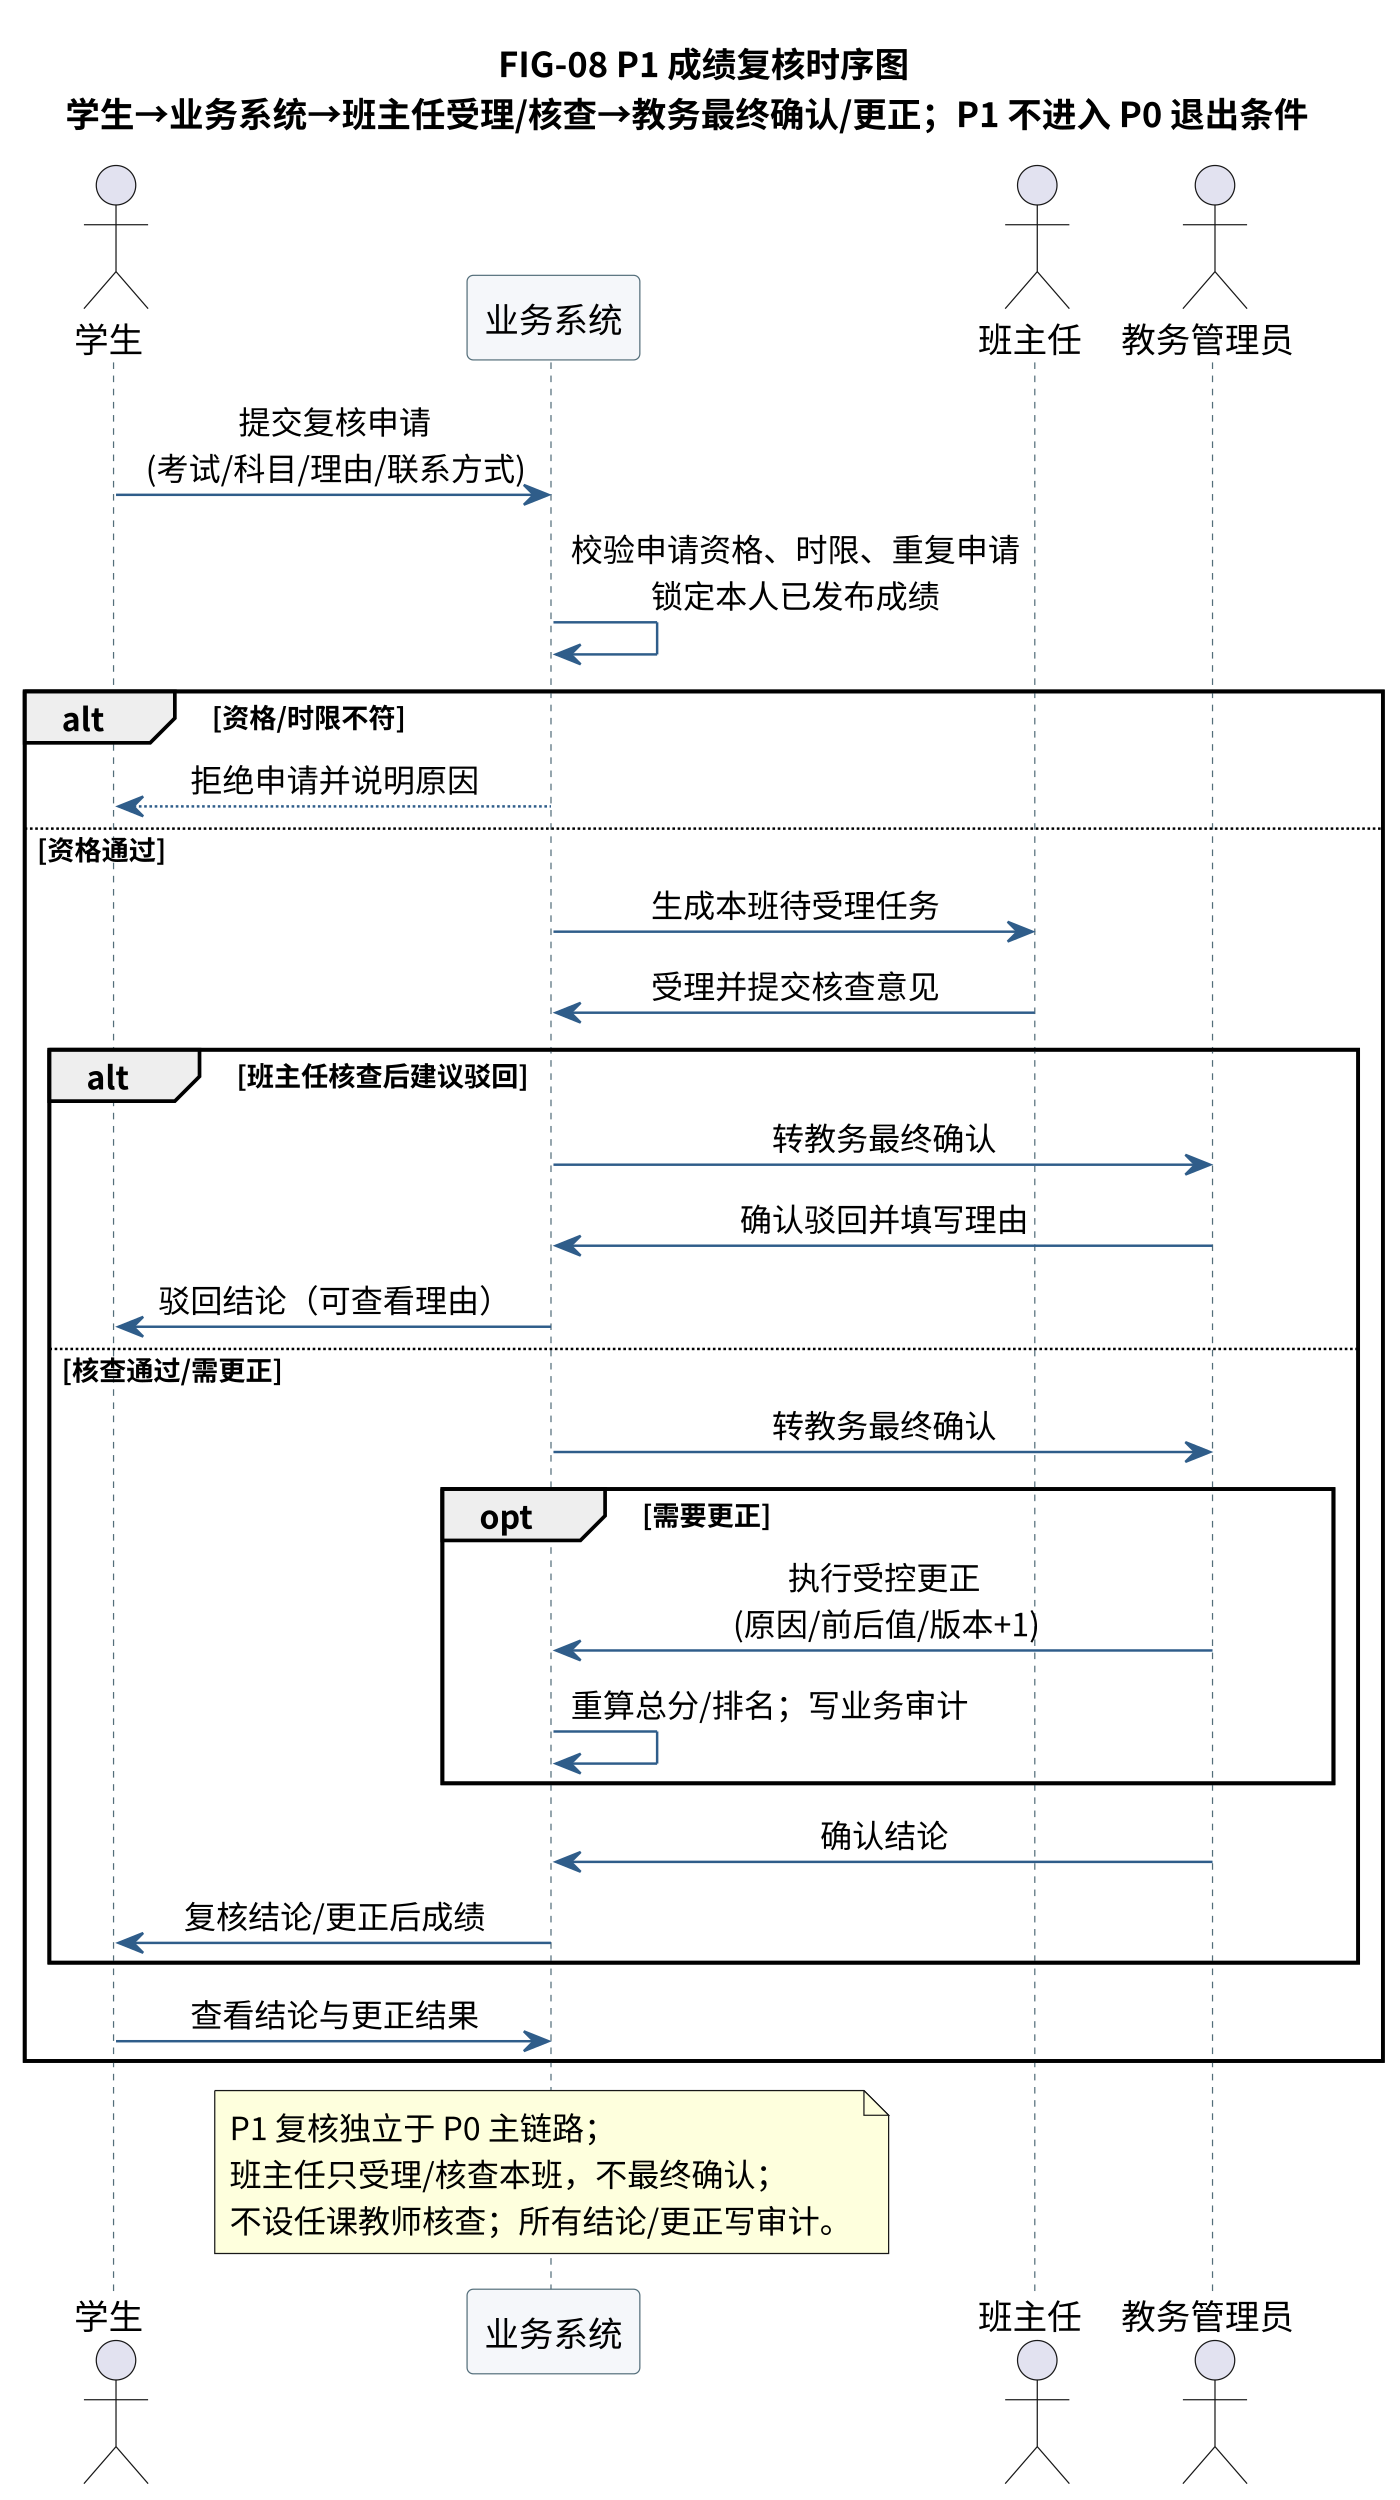
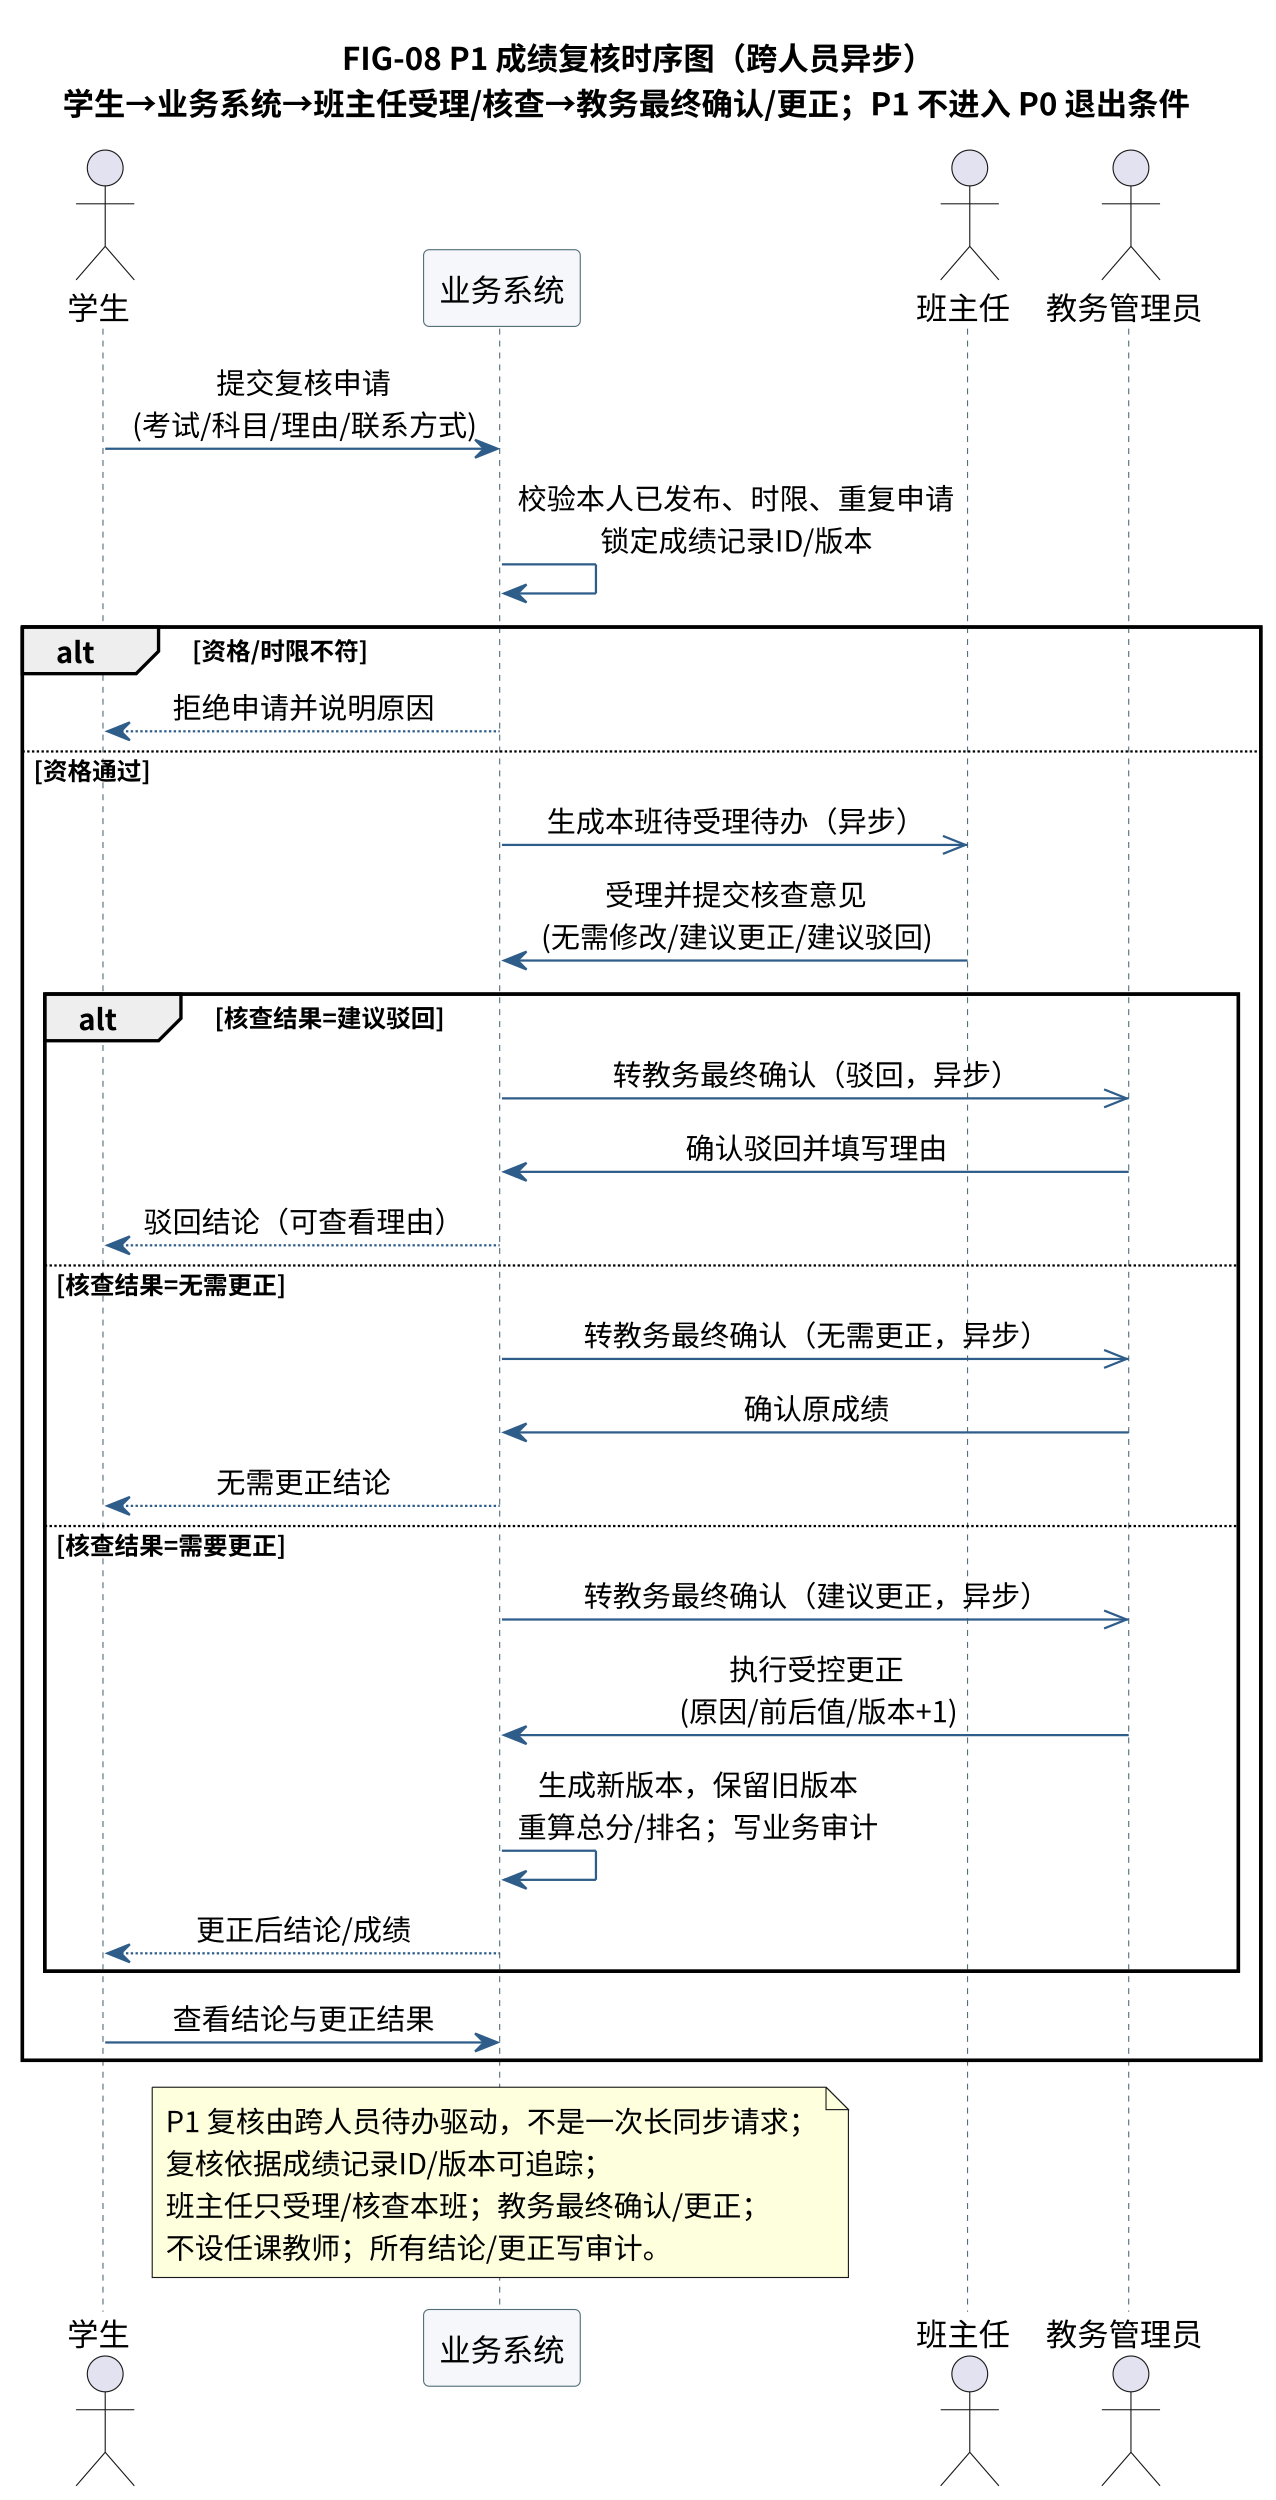
- <svg xmlns="http://www.w3.org/2000/svg" contentStyleType="text/css" height="1899.375px" preserveAspectRatio="none" style="width:1063px;height:1899px;background:#FFFFFF;" version="1.1" viewBox="0 0 1063 1899" width="1063.125px" zoomAndPan="magnify">
+ <svg xmlns="http://www.w3.org/2000/svg" contentStyleType="text/css" height="2094.375px" preserveAspectRatio="none" style="width:1068px;height:2094px;background:#FFFFFF;" version="1.1" viewBox="0 0 1068 2094" width="1068.75px" zoomAndPan="magnify">
  <defs />
  <g>
-     <text fill="#000000" font-family="Noto Sans CJK SC" font-size="26.25" font-weight="bold" lengthAdjust="spacing" textLength="310.53" x="378.377" y="58.575">FIG-08 P1 成绩复核时序图</text>
-     <text fill="#000000" font-family="Noto Sans CJK SC" font-size="26.25" font-weight="bold" lengthAdjust="spacing" textLength="968.03" x="49.627" y="96.585">学生→业务系统→班主任受理/核查→教务最终确认/更正；P1 不进入 P0 退出条件</text>
-     <rect fill="none" height="1040.294" style="stroke:#000000;stroke-width:2.812;" width="1031.659" x="18.75" y="525.21" />
-     <rect fill="none" height="693.465" style="stroke:#000000;stroke-width:2.812;" width="994.159" x="37.5" y="797.369" />
-     <rect fill="none" height="223.545" style="stroke:#000000;stroke-width:2.812;" width="676.874" x="336.034" y="1131.074" />
-     <line style="stroke:#546E7A;stroke-width:0.938;stroke-dasharray:5.0,5.0;" x1="86.25" x2="86.25" y1="275.279" y2="1740.764" />
-     <line style="stroke:#546E7A;stroke-width:0.938;stroke-dasharray:5.0,5.0;" x1="418.534" x2="418.534" y1="275.279" y2="1740.764" />
-     <line style="stroke:#546E7A;stroke-width:0.938;stroke-dasharray:5.0,5.0;" x1="786.035" x2="786.035" y1="275.279" y2="1740.764" />
-     <line style="stroke:#546E7A;stroke-width:0.938;stroke-dasharray:5.0,5.0;" x1="921.034" x2="921.034" y1="275.279" y2="1740.764" />
+     <text fill="#000000" font-family="Noto Sans CJK SC" font-size="26.25" font-weight="bold" lengthAdjust="spacing" textLength="500.021" x="286.444" y="58.575">FIG-08 P1 成绩复核时序图（跨人员异步）</text>
+     <text fill="#000000" font-family="Noto Sans CJK SC" font-size="26.25" font-weight="bold" lengthAdjust="spacing" textLength="968.03" x="52.439" y="96.585">学生→业务系统→班主任受理/核查→教务最终确认/更正；P1 不进入 P0 退出条件</text>
+     <rect fill="none" height="1200.554" style="stroke:#000000;stroke-width:2.812;" width="1037.284" x="18.75" y="525.21" />
+     <rect fill="none" height="818.43" style="stroke:#000000;stroke-width:2.812;" width="999.784" x="37.5" y="832.664" />
+     <line style="stroke:#546E7A;stroke-width:0.938;stroke-dasharray:5.0,5.0;" x1="86.25" x2="86.25" y1="275.279" y2="1936.319" />
+     <line style="stroke:#546E7A;stroke-width:0.938;stroke-dasharray:5.0,5.0;" x1="418.534" x2="418.534" y1="275.279" y2="1936.319" />
+     <line style="stroke:#546E7A;stroke-width:0.938;stroke-dasharray:5.0,5.0;" x1="810.41" x2="810.41" y1="275.279" y2="1936.319" />
+     <line style="stroke:#546E7A;stroke-width:0.938;stroke-dasharray:5.0,5.0;" x1="945.409" x2="945.409" y1="275.279" y2="1936.319" />
    <text fill="#000000" font-family="Noto Sans CJK SC" font-size="26.25" lengthAdjust="spacing" textLength="52.5" x="56.25" y="267.719">学生</text>
    <ellipse cx="88.125" cy="140.707" fill="#E2E2F0" rx="15" ry="15" style="stroke:#181818;stroke-width:0.938;" />
    <path d="M88.125,155.707 L88.125,206.332 M63.75,170.707 L112.5,170.707 M88.125,206.332 L63.75,234.457 M88.125,206.332 L112.5,234.457 " fill="none" style="stroke:#181818;stroke-width:0.938;" />
-     <text fill="#000000" font-family="Noto Sans CJK SC" font-size="26.25" lengthAdjust="spacing" textLength="52.5" x="56.25" y="1769.339">学生</text>
-     <ellipse cx="88.125" cy="1792.836" fill="#E2E2F0" rx="15" ry="15" style="stroke:#181818;stroke-width:0.938;" />
-     <path d="M88.125,1807.836 L88.125,1858.461 M63.75,1822.836 L112.5,1822.836 M88.125,1858.461 L63.75,1886.586 M88.125,1858.461 L112.5,1886.586 " fill="none" style="stroke:#181818;stroke-width:0.938;" />
+     <text fill="#000000" font-family="Noto Sans CJK SC" font-size="26.25" lengthAdjust="spacing" textLength="52.5" x="56.25" y="1964.894">学生</text>
+     <ellipse cx="88.125" cy="1988.392" fill="#E2E2F0" rx="15" ry="15" style="stroke:#181818;stroke-width:0.938;" />
+     <path d="M88.125,2003.392 L88.125,2054.017 M63.75,2018.392 L112.5,2018.392 M88.125,2054.017 L63.75,2082.142 M88.125,2054.017 L112.5,2082.142 " fill="none" style="stroke:#181818;stroke-width:0.938;" />
    <rect fill="#F5F7FA" height="64.26" rx="4.688" ry="4.688" style="stroke:#546E7A;stroke-width:0.938;" width="131.25" x="354.784" y="209.145" />
    <text fill="#000000" font-family="Noto Sans CJK SC" font-size="26.25" lengthAdjust="spacing" textLength="104.999" x="367.909" y="252.72">业务系统</text>
-     <rect fill="#F5F7FA" height="64.26" rx="4.688" ry="4.688" style="stroke:#546E7A;stroke-width:0.938;" width="131.25" x="354.784" y="1738.889" />
-     <text fill="#000000" font-family="Noto Sans CJK SC" font-size="26.25" lengthAdjust="spacing" textLength="104.999" x="367.909" y="1782.464">业务系统</text>
-     <text fill="#000000" font-family="Noto Sans CJK SC" font-size="26.25" lengthAdjust="spacing" textLength="78.75" x="742.91" y="267.719">班主任</text>
-     <ellipse cx="787.909" cy="140.707" fill="#E2E2F0" rx="15" ry="15" style="stroke:#181818;stroke-width:0.938;" />
-     <path d="M787.909,155.707 L787.909,206.332 M763.534,170.707 L812.284,170.707 M787.909,206.332 L763.534,234.457 M787.909,206.332 L812.284,234.457 " fill="none" style="stroke:#181818;stroke-width:0.938;" />
-     <text fill="#000000" font-family="Noto Sans CJK SC" font-size="26.25" lengthAdjust="spacing" textLength="78.75" x="742.91" y="1769.339">班主任</text>
-     <ellipse cx="787.909" cy="1792.836" fill="#E2E2F0" rx="15" ry="15" style="stroke:#181818;stroke-width:0.938;" />
-     <path d="M787.909,1807.836 L787.909,1858.461 M763.534,1822.836 L812.284,1822.836 M787.909,1858.461 L763.534,1886.586 M787.909,1858.461 L812.284,1886.586 " fill="none" style="stroke:#181818;stroke-width:0.938;" />
-     <text fill="#000000" font-family="Noto Sans CJK SC" font-size="26.25" lengthAdjust="spacing" textLength="131.249" x="851.659" y="267.719">教务管理员</text>
-     <ellipse cx="922.909" cy="140.707" fill="#E2E2F0" rx="15" ry="15" style="stroke:#181818;stroke-width:0.938;" />
-     <path d="M922.909,155.707 L922.909,206.332 M898.534,170.707 L947.284,170.707 M922.909,206.332 L898.534,234.457 M922.909,206.332 L947.284,234.457 " fill="none" style="stroke:#181818;stroke-width:0.938;" />
-     <text fill="#000000" font-family="Noto Sans CJK SC" font-size="26.25" lengthAdjust="spacing" textLength="131.249" x="851.659" y="1769.339">教务管理员</text>
-     <ellipse cx="922.909" cy="1792.836" fill="#E2E2F0" rx="15" ry="15" style="stroke:#181818;stroke-width:0.938;" />
-     <path d="M922.909,1807.836 L922.909,1858.461 M898.534,1822.836 L947.284,1822.836 M922.909,1858.461 L898.534,1886.586 M922.909,1858.461 L947.284,1886.586 " fill="none" style="stroke:#181818;stroke-width:0.938;" />
+     <rect fill="#F5F7FA" height="64.26" rx="4.688" ry="4.688" style="stroke:#546E7A;stroke-width:0.938;" width="131.25" x="354.784" y="1934.444" />
+     <text fill="#000000" font-family="Noto Sans CJK SC" font-size="26.25" lengthAdjust="spacing" textLength="104.999" x="367.909" y="1978.019">业务系统</text>
+     <text fill="#000000" font-family="Noto Sans CJK SC" font-size="26.25" lengthAdjust="spacing" textLength="78.75" x="767.285" y="267.719">班主任</text>
+     <ellipse cx="812.284" cy="140.707" fill="#E2E2F0" rx="15" ry="15" style="stroke:#181818;stroke-width:0.938;" />
+     <path d="M812.284,155.707 L812.284,206.332 M787.909,170.707 L836.659,170.707 M812.284,206.332 L787.909,234.457 M812.284,206.332 L836.659,234.457 " fill="none" style="stroke:#181818;stroke-width:0.938;" />
+     <text fill="#000000" font-family="Noto Sans CJK SC" font-size="26.25" lengthAdjust="spacing" textLength="78.75" x="767.285" y="1964.894">班主任</text>
+     <ellipse cx="812.284" cy="1988.392" fill="#E2E2F0" rx="15" ry="15" style="stroke:#181818;stroke-width:0.938;" />
+     <path d="M812.284,2003.392 L812.284,2054.017 M787.909,2018.392 L836.659,2018.392 M812.284,2054.017 L787.909,2082.142 M812.284,2054.017 L836.659,2082.142 " fill="none" style="stroke:#181818;stroke-width:0.938;" />
+     <text fill="#000000" font-family="Noto Sans CJK SC" font-size="26.25" lengthAdjust="spacing" textLength="131.249" x="876.034" y="267.719">教务管理员</text>
+     <ellipse cx="947.284" cy="140.707" fill="#E2E2F0" rx="15" ry="15" style="stroke:#181818;stroke-width:0.938;" />
+     <path d="M947.284,155.707 L947.284,206.332 M922.909,170.707 L971.659,170.707 M947.284,206.332 L922.909,234.457 M947.284,206.332 L971.659,234.457 " fill="none" style="stroke:#181818;stroke-width:0.938;" />
+     <text fill="#000000" font-family="Noto Sans CJK SC" font-size="26.25" lengthAdjust="spacing" textLength="131.249" x="876.034" y="1964.894">教务管理员</text>
+     <ellipse cx="947.284" cy="1988.392" fill="#E2E2F0" rx="15" ry="15" style="stroke:#181818;stroke-width:0.938;" />
+     <path d="M947.284,2003.392 L947.284,2054.017 M922.909,2018.392 L971.659,2018.392 M947.284,2054.017 L922.909,2082.142 M947.284,2054.017 L971.659,2082.142 " fill="none" style="stroke:#181818;stroke-width:0.938;" />
    <polygon fill="#2F5D8A" points="397.909,368.37,416.659,375.87,397.909,383.37,405.409,375.87" style="stroke:#2F5D8A;stroke-width:1.875;" />
    <line style="stroke:#2F5D8A;stroke-width:1.875;" x1="88.125" x2="409.159" y1="375.87" y2="375.87" />
    <text fill="#000000" font-family="Noto Sans CJK SC" font-size="24.375" lengthAdjust="spacing" textLength="146.25" x="181.142" y="329.805">提交复核申请</text>
    <text fill="#000000" font-family="Noto Sans CJK SC" font-size="24.375" lengthAdjust="spacing" textLength="287.284" x="110.625" y="365.1">(考试/科目/理由/联系方式)</text>
    <line style="stroke:#2F5D8A;stroke-width:1.875;" x1="420.409" x2="499.159" y1="472.71" y2="472.71" />
    <line style="stroke:#2F5D8A;stroke-width:1.875;" x1="499.159" x2="499.159" y1="472.71" y2="497.085" />
    <line style="stroke:#2F5D8A;stroke-width:1.875;" x1="422.284" x2="499.159" y1="497.085" y2="497.085" />
    <polygon fill="#2F5D8A" points="441.034,489.585,422.284,497.085,441.034,504.585,433.534,497.085" style="stroke:#2F5D8A;stroke-width:1.875;" />
-     <text fill="#000000" font-family="Noto Sans CJK SC" font-size="24.375" lengthAdjust="spacing" textLength="341.25" x="433.534" y="426.645">校验申请资格、时限、重复申请</text>
-     <text fill="#000000" font-family="Noto Sans CJK SC" font-size="24.375" lengthAdjust="spacing" textLength="219.375" x="494.472" y="461.94">锁定本人已发布成绩</text>
+     <text fill="#000000" font-family="Noto Sans CJK SC" font-size="24.375" lengthAdjust="spacing" textLength="365.625" x="433.534" y="426.645">校验本人已发布、时限、重复申请</text>
+     <text fill="#000000" font-family="Noto Sans CJK SC" font-size="24.375" lengthAdjust="spacing" textLength="227.029" x="502.832" y="461.94">锁定成绩记录ID/版本</text>
    <path d="M18.75,525.21 L132.808,525.21 L132.808,545.505 L114.058,564.255 L18.75,564.255 L18.75,525.21 " fill="#EEEEEE" style="stroke:#000000;stroke-width:2.812;" />
-     <rect fill="none" height="1040.294" style="stroke:#000000;stroke-width:2.812;" width="1031.659" x="18.75" y="525.21" />
+     <rect fill="none" height="1200.554" style="stroke:#000000;stroke-width:2.812;" width="1037.284" x="18.75" y="525.21" />
    <text fill="#000000" font-family="Noto Sans CJK SC" font-size="24.375" font-weight="bold" lengthAdjust="spacing" textLength="29.683" x="46.875" y="555.36">alt</text>
    <text fill="#000000" font-family="Noto Sans CJK SC" font-size="20.625" font-weight="bold" lengthAdjust="spacing" textLength="150.051" x="160.933" y="552.884">[资格/时限不符]</text>
    <polygon fill="#2F5D8A" points="108.75,605.039,90,612.539,108.75,620.039,101.25,612.539" style="stroke:#2F5D8A;stroke-width:1.875;" />
    <line style="stroke:#2F5D8A;stroke-width:1.875;stroke-dasharray:2.0,2.0;" x1="97.5" x2="418.534" y1="612.539" y2="612.539" />
    <text fill="#000000" font-family="Noto Sans CJK SC" font-size="24.375" lengthAdjust="spacing" textLength="219.375" x="144.579" y="601.769">拒绝申请并说明原因</text>
-     <line style="stroke:#000000;stroke-width:1.875;stroke-dasharray:2.0,2.0;" x1="18.75" x2="1050.409" y1="629.414" y2="629.414" />
+     <line style="stroke:#000000;stroke-width:1.875;stroke-dasharray:2.0,2.0;" x1="18.75" x2="1056.034" y1="629.414" y2="629.414" />
    <text fill="#000000" font-family="Noto Sans CJK SC" font-size="20.625" font-weight="bold" lengthAdjust="spacing" textLength="98.7" x="28.125" y="653.339">[资格通过]</text>
-     <polygon fill="#2F5D8A" points="765.409,700.199,784.159,707.699,765.409,715.199,772.909,707.699" style="stroke:#2F5D8A;stroke-width:1.875;" />
-     <line style="stroke:#2F5D8A;stroke-width:1.875;" x1="420.409" x2="776.659" y1="707.699" y2="707.699" />
-     <text fill="#000000" font-family="Noto Sans CJK SC" font-size="24.375" lengthAdjust="spacing" textLength="219.375" x="494.472" y="696.929">生成本班待受理任务</text>
-     <polygon fill="#2F5D8A" points="441.034,761.744,422.284,769.244,441.034,776.744,433.534,769.244" style="stroke:#2F5D8A;stroke-width:1.875;" />
-     <line style="stroke:#2F5D8A;stroke-width:1.875;" x1="429.784" x2="786.034" y1="769.244" y2="769.244" />
-     <text fill="#000000" font-family="Noto Sans CJK SC" font-size="24.375" lengthAdjust="spacing" textLength="219.375" x="494.472" y="758.474">受理并提交核查意见</text>
-     <path d="M37.5,797.369 L151.558,797.369 L151.558,817.664 L132.808,836.414 L37.5,836.414 L37.5,797.369 " fill="#EEEEEE" style="stroke:#000000;stroke-width:2.812;" />
-     <rect fill="none" height="693.465" style="stroke:#000000;stroke-width:2.812;" width="994.159" x="37.5" y="797.369" />
-     <text fill="#000000" font-family="Noto Sans CJK SC" font-size="24.375" font-weight="bold" lengthAdjust="spacing" textLength="29.683" x="65.625" y="827.519">alt</text>
-     <text fill="#000000" font-family="Noto Sans CJK SC" font-size="20.625" font-weight="bold" lengthAdjust="spacing" textLength="226.317" x="179.683" y="825.044">[班主任核查后建议驳回]</text>
-     <polygon fill="#2F5D8A" points="900.409,877.199,919.159,884.699,900.409,892.199,907.909,884.699" style="stroke:#2F5D8A;stroke-width:1.875;" />
-     <line style="stroke:#2F5D8A;stroke-width:1.875;" x1="420.409" x2="911.659" y1="884.699" y2="884.699" />
-     <text fill="#000000" font-family="Noto Sans CJK SC" font-size="24.375" lengthAdjust="spacing" textLength="170.625" x="586.346" y="873.929">转教务最终确认</text>
-     <polygon fill="#2F5D8A" points="441.034,938.744,422.284,946.244,441.034,953.744,433.534,946.244" style="stroke:#2F5D8A;stroke-width:1.875;" />
-     <line style="stroke:#2F5D8A;stroke-width:1.875;" x1="429.784" x2="921.034" y1="946.244" y2="946.244" />
-     <text fill="#000000" font-family="Noto Sans CJK SC" font-size="24.375" lengthAdjust="spacing" textLength="219.375" x="561.971" y="935.474">确认驳回并填写理由</text>
-     <polygon fill="#2F5D8A" points="108.75,1000.289,90,1007.789,108.75,1015.289,101.25,1007.789" style="stroke:#2F5D8A;stroke-width:1.875;" />
-     <line style="stroke:#2F5D8A;stroke-width:1.875;" x1="97.5" x2="418.534" y1="1007.789" y2="1007.789" />
-     <text fill="#000000" font-family="Noto Sans CJK SC" font-size="24.375" lengthAdjust="spacing" textLength="268.125" x="120.204" y="997.019">驳回结论（可查看理由）</text>
-     <line style="stroke:#000000;stroke-width:1.875;stroke-dasharray:2.0,2.0;" x1="37.5" x2="1031.659" y1="1024.664" y2="1024.664" />
-     <text fill="#000000" font-family="Noto Sans CJK SC" font-size="20.625" font-weight="bold" lengthAdjust="spacing" textLength="171.32" x="46.875" y="1048.589">[核查通过/需更正]</text>
-     <polygon fill="#2F5D8A" points="900.409,1095.449,919.159,1102.949,900.409,1110.449,907.909,1102.949" style="stroke:#2F5D8A;stroke-width:1.875;" />
-     <line style="stroke:#2F5D8A;stroke-width:1.875;" x1="420.409" x2="911.659" y1="1102.949" y2="1102.949" />
-     <text fill="#000000" font-family="Noto Sans CJK SC" font-size="24.375" lengthAdjust="spacing" textLength="170.625" x="586.346" y="1092.179">转教务最终确认</text>
-     <path d="M336.034,1131.074 L459.623,1131.074 L459.623,1151.369 L440.873,1170.119 L336.034,1170.119 L336.034,1131.074 " fill="#EEEEEE" style="stroke:#000000;stroke-width:2.812;" />
-     <rect fill="none" height="223.545" style="stroke:#000000;stroke-width:2.812;" width="676.874" x="336.034" y="1131.074" />
-     <text fill="#000000" font-family="Noto Sans CJK SC" font-size="24.375" font-weight="bold" lengthAdjust="spacing" textLength="39.213" x="364.159" y="1161.224">opt</text>
-     <text fill="#000000" font-family="Noto Sans CJK SC" font-size="20.625" font-weight="bold" lengthAdjust="spacing" textLength="98.7" x="487.748" y="1158.749">[需要更正]</text>
-     <polygon fill="#2F5D8A" points="441.034,1246.199,422.284,1253.699,441.034,1261.199,433.534,1253.699" style="stroke:#2F5D8A;stroke-width:1.875;" />
-     <line style="stroke:#2F5D8A;stroke-width:1.875;" x1="429.784" x2="921.034" y1="1253.699" y2="1253.699" />
-     <text fill="#000000" font-family="Noto Sans CJK SC" font-size="24.375" lengthAdjust="spacing" textLength="146.25" x="598.534" y="1207.634">执行受控更正</text>
-     <text fill="#000000" font-family="Noto Sans CJK SC" font-size="24.375" lengthAdjust="spacing" textLength="229.905" x="556.706" y="1242.929">(原因/前后值/版本+1)</text>
-     <line style="stroke:#2F5D8A;stroke-width:1.875;" x1="420.409" x2="499.159" y1="1315.244" y2="1315.244" />
-     <line style="stroke:#2F5D8A;stroke-width:1.875;" x1="499.159" x2="499.159" y1="1315.244" y2="1339.619" />
-     <line style="stroke:#2F5D8A;stroke-width:1.875;" x1="422.284" x2="499.159" y1="1339.619" y2="1339.619" />
-     <polygon fill="#2F5D8A" points="441.034,1332.119,422.284,1339.619,441.034,1347.119,433.534,1339.619" style="stroke:#2F5D8A;stroke-width:1.875;" />
-     <text fill="#000000" font-family="Noto Sans CJK SC" font-size="24.375" lengthAdjust="spacing" textLength="302.153" x="433.534" y="1304.474">重算总分/排名；写业务审计</text>
-     <polygon fill="#2F5D8A" points="441.034,1406.789,422.284,1414.289,441.034,1421.789,433.534,1414.289" style="stroke:#2F5D8A;stroke-width:1.875;" />
-     <line style="stroke:#2F5D8A;stroke-width:1.875;" x1="429.784" x2="921.034" y1="1414.289" y2="1414.289" />
-     <text fill="#000000" font-family="Noto Sans CJK SC" font-size="24.375" lengthAdjust="spacing" textLength="97.5" x="622.909" y="1403.519">确认结论</text>
-     <polygon fill="#2F5D8A" points="108.75,1468.334,90,1475.834,108.75,1483.334,101.25,1475.834" style="stroke:#2F5D8A;stroke-width:1.875;" />
-     <line style="stroke:#2F5D8A;stroke-width:1.875;" x1="97.5" x2="418.534" y1="1475.834" y2="1475.834" />
-     <text fill="#000000" font-family="Noto Sans CJK SC" font-size="24.375" lengthAdjust="spacing" textLength="229.028" x="139.753" y="1465.064">复核结论/更正后成绩</text>
-     <polygon fill="#2F5D8A" points="397.909,1543.004,416.659,1550.504,397.909,1558.004,405.409,1550.504" style="stroke:#2F5D8A;stroke-width:1.875;" />
-     <line style="stroke:#2F5D8A;stroke-width:1.875;" x1="88.125" x2="409.159" y1="1550.504" y2="1550.504" />
-     <text fill="#000000" font-family="Noto Sans CJK SC" font-size="24.375" lengthAdjust="spacing" textLength="219.375" x="144.579" y="1539.734">查看结论与更正结果</text>
-     <path d="M163.125,1588.004 L163.125,1711.754 L675,1711.754 L675,1606.754 L656.25,1588.004 L163.125,1588.004 " fill="#FEFFDD" style="stroke:#181818;stroke-width:0.938;" />
-     <path d="M656.25,1588.004 L656.25,1606.754 L675,1606.754 L656.25,1588.004 " fill="#FEFFDD" style="stroke:#181818;stroke-width:0.938;" />
-     <text fill="#000000" font-family="Noto Sans CJK SC" font-size="24.375" lengthAdjust="spacing" textLength="290.014" x="174.375" y="1625.654">P1 复核独立于 P0 主链路；</text>
-     <text fill="#000000" font-family="Noto Sans CJK SC" font-size="24.375" lengthAdjust="spacing" textLength="424.028" x="174.375" y="1660.949">班主任只受理/核查本班，不最终确认；</text>
-     <text fill="#000000" font-family="Noto Sans CJK SC" font-size="24.375" lengthAdjust="spacing" textLength="472.778" x="174.375" y="1696.244">不设任课教师核查；所有结论/更正写审计。</text>
+     <line style="stroke:#2F5D8A;stroke-width:1.875;" x1="808.534" x2="789.784" y1="707.699" y2="700.199" />
+     <line style="stroke:#2F5D8A;stroke-width:1.875;" x1="808.534" x2="789.784" y1="707.699" y2="715.199" />
+     <line style="stroke:#2F5D8A;stroke-width:1.875;" x1="420.409" x2="810.409" y1="707.699" y2="707.699" />
+     <text fill="#000000" font-family="Noto Sans CJK SC" font-size="24.375" lengthAdjust="spacing" textLength="316.875" x="457.909" y="696.929">生成本班待受理待办（异步）</text>
+     <polygon fill="#2F5D8A" points="441.034,797.039,422.284,804.539,441.034,812.039,433.534,804.539" style="stroke:#2F5D8A;stroke-width:1.875;" />
+     <line style="stroke:#2F5D8A;stroke-width:1.875;" x1="429.784" x2="810.409" y1="804.539" y2="804.539" />
+     <text fill="#000000" font-family="Noto Sans CJK SC" font-size="24.375" lengthAdjust="spacing" textLength="219.375" x="506.659" y="758.474">受理并提交核查意见</text>
+     <text fill="#000000" font-family="Noto Sans CJK SC" font-size="24.375" lengthAdjust="spacing" textLength="326.382" x="453.156" y="793.769">(无需修改/建议更正/建议驳回)</text>
+     <path d="M37.5,832.664 L151.558,832.664 L151.558,852.959 L132.808,871.709 L37.5,871.709 L37.5,832.664 " fill="#EEEEEE" style="stroke:#000000;stroke-width:2.812;" />
+     <rect fill="none" height="818.43" style="stroke:#000000;stroke-width:2.812;" width="999.784" x="37.5" y="832.664" />
+     <text fill="#000000" font-family="Noto Sans CJK SC" font-size="24.375" font-weight="bold" lengthAdjust="spacing" textLength="29.683" x="65.625" y="862.814">alt</text>
+     <text fill="#000000" font-family="Noto Sans CJK SC" font-size="20.625" font-weight="bold" lengthAdjust="spacing" textLength="195.168" x="179.683" y="860.339">[核查结果=建议驳回]</text>
+     <line style="stroke:#2F5D8A;stroke-width:1.875;" x1="943.534" x2="924.784" y1="919.994" y2="912.494" />
+     <line style="stroke:#2F5D8A;stroke-width:1.875;" x1="943.534" x2="924.784" y1="919.994" y2="927.494" />
+     <line style="stroke:#2F5D8A;stroke-width:1.875;" x1="420.409" x2="945.409" y1="919.994" y2="919.994" />
+     <text fill="#000000" font-family="Noto Sans CJK SC" font-size="24.375" lengthAdjust="spacing" textLength="341.25" x="513.221" y="909.224">转教务最终确认（驳回，异步）</text>
+     <polygon fill="#2F5D8A" points="441.034,974.039,422.284,981.539,441.034,989.039,433.534,981.539" style="stroke:#2F5D8A;stroke-width:1.875;" />
+     <line style="stroke:#2F5D8A;stroke-width:1.875;" x1="429.784" x2="945.409" y1="981.539" y2="981.539" />
+     <text fill="#000000" font-family="Noto Sans CJK SC" font-size="24.375" lengthAdjust="spacing" textLength="219.375" x="574.159" y="970.769">确认驳回并填写理由</text>
+     <polygon fill="#2F5D8A" points="108.75,1035.584,90,1043.084,108.75,1050.584,101.25,1043.084" style="stroke:#2F5D8A;stroke-width:1.875;" />
+     <line style="stroke:#2F5D8A;stroke-width:1.875;stroke-dasharray:2.0,2.0;" x1="97.5" x2="418.534" y1="1043.084" y2="1043.084" />
+     <text fill="#000000" font-family="Noto Sans CJK SC" font-size="24.375" lengthAdjust="spacing" textLength="268.125" x="120.204" y="1032.314">驳回结论（可查看理由）</text>
+     <line style="stroke:#000000;stroke-width:1.875;stroke-dasharray:2.0,2.0;" x1="37.5" x2="1037.284" y1="1059.959" y2="1059.959" />
+     <text fill="#000000" font-family="Noto Sans CJK SC" font-size="20.625" font-weight="bold" lengthAdjust="spacing" textLength="195.168" x="46.875" y="1083.884">[核查结果=无需更正]</text>
+     <line style="stroke:#2F5D8A;stroke-width:1.875;" x1="943.534" x2="924.784" y1="1138.244" y2="1130.744" />
+     <line style="stroke:#2F5D8A;stroke-width:1.875;" x1="943.534" x2="924.784" y1="1138.244" y2="1145.744" />
+     <line style="stroke:#2F5D8A;stroke-width:1.875;" x1="420.409" x2="945.409" y1="1138.244" y2="1138.244" />
+     <text fill="#000000" font-family="Noto Sans CJK SC" font-size="24.375" lengthAdjust="spacing" textLength="390" x="488.846" y="1127.474">转教务最终确认（无需更正，异步）</text>
+     <polygon fill="#2F5D8A" points="441.034,1192.289,422.284,1199.789,441.034,1207.289,433.534,1199.789" style="stroke:#2F5D8A;stroke-width:1.875;" />
+     <line style="stroke:#2F5D8A;stroke-width:1.875;" x1="429.784" x2="945.409" y1="1199.789" y2="1199.789" />
+     <text fill="#000000" font-family="Noto Sans CJK SC" font-size="24.375" lengthAdjust="spacing" textLength="121.875" x="622.909" y="1189.019">确认原成绩</text>
+     <polygon fill="#2F5D8A" points="108.75,1253.834,90,1261.334,108.75,1268.834,101.25,1261.334" style="stroke:#2F5D8A;stroke-width:1.875;" />
+     <line style="stroke:#2F5D8A;stroke-width:1.875;stroke-dasharray:2.0,2.0;" x1="97.5" x2="418.534" y1="1261.334" y2="1261.334" />
+     <text fill="#000000" font-family="Noto Sans CJK SC" font-size="24.375" lengthAdjust="spacing" textLength="146.25" x="181.142" y="1250.564">无需更正结论</text>
+     <line style="stroke:#000000;stroke-width:1.875;stroke-dasharray:2.0,2.0;" x1="37.5" x2="1037.284" y1="1278.209" y2="1278.209" />
+     <text fill="#000000" font-family="Noto Sans CJK SC" font-size="20.625" font-weight="bold" lengthAdjust="spacing" textLength="195.168" x="46.875" y="1302.134">[核查结果=需要更正]</text>
+     <line style="stroke:#2F5D8A;stroke-width:1.875;" x1="943.534" x2="924.784" y1="1356.494" y2="1348.994" />
+     <line style="stroke:#2F5D8A;stroke-width:1.875;" x1="943.534" x2="924.784" y1="1356.494" y2="1363.994" />
+     <line style="stroke:#2F5D8A;stroke-width:1.875;" x1="420.409" x2="945.409" y1="1356.494" y2="1356.494" />
+     <text fill="#000000" font-family="Noto Sans CJK SC" font-size="24.375" lengthAdjust="spacing" textLength="390" x="488.846" y="1345.724">转教务最终确认（建议更正，异步）</text>
+     <polygon fill="#2F5D8A" points="441.034,1445.834,422.284,1453.334,441.034,1460.834,433.534,1453.334" style="stroke:#2F5D8A;stroke-width:1.875;" />
+     <line style="stroke:#2F5D8A;stroke-width:1.875;" x1="429.784" x2="945.409" y1="1453.334" y2="1453.334" />
+     <text fill="#000000" font-family="Noto Sans CJK SC" font-size="24.375" lengthAdjust="spacing" textLength="146.25" x="610.721" y="1407.269">执行受控更正</text>
+     <text fill="#000000" font-family="Noto Sans CJK SC" font-size="24.375" lengthAdjust="spacing" textLength="229.905" x="568.894" y="1442.564">(原因/前后值/版本+1)</text>
+     <line style="stroke:#2F5D8A;stroke-width:1.875;" x1="420.409" x2="499.159" y1="1550.174" y2="1550.174" />
+     <line style="stroke:#2F5D8A;stroke-width:1.875;" x1="499.159" x2="499.159" y1="1550.174" y2="1574.549" />
+     <line style="stroke:#2F5D8A;stroke-width:1.875;" x1="422.284" x2="499.159" y1="1574.549" y2="1574.549" />
+     <polygon fill="#2F5D8A" points="441.034,1567.049,422.284,1574.549,441.034,1582.049,433.534,1574.549" style="stroke:#2F5D8A;stroke-width:1.875;" />
+     <text fill="#000000" font-family="Noto Sans CJK SC" font-size="24.375" lengthAdjust="spacing" textLength="268.125" x="450.548" y="1504.109">生成新版本，保留旧版本</text>
+     <text fill="#000000" font-family="Noto Sans CJK SC" font-size="24.375" lengthAdjust="spacing" textLength="302.153" x="433.534" y="1539.404">重算总分/排名；写业务审计</text>
+     <polygon fill="#2F5D8A" points="108.75,1628.594,90,1636.094,108.75,1643.594,101.25,1636.094" style="stroke:#2F5D8A;stroke-width:1.875;" />
+     <line style="stroke:#2F5D8A;stroke-width:1.875;stroke-dasharray:2.0,2.0;" x1="97.5" x2="418.534" y1="1636.094" y2="1636.094" />
+     <text fill="#000000" font-family="Noto Sans CJK SC" font-size="24.375" lengthAdjust="spacing" textLength="180.278" x="164.128" y="1625.324">更正后结论/成绩</text>
+     <polygon fill="#2F5D8A" points="397.909,1703.264,416.659,1710.764,397.909,1718.264,405.409,1710.764" style="stroke:#2F5D8A;stroke-width:1.875;" />
+     <line style="stroke:#2F5D8A;stroke-width:1.875;" x1="88.125" x2="409.159" y1="1710.764" y2="1710.764" />
+     <text fill="#000000" font-family="Noto Sans CJK SC" font-size="24.375" lengthAdjust="spacing" textLength="219.375" x="144.579" y="1699.994">查看结论与更正结果</text>
+     <path d="M127.5,1748.264 L127.5,1907.639 L710.625,1907.639 L710.625,1767.014 L691.875,1748.264 L127.5,1748.264 " fill="#FEFFDD" style="stroke:#181818;stroke-width:0.938;" />
+     <path d="M691.875,1748.264 L691.875,1767.014 L710.625,1767.014 L691.875,1748.264 " fill="#FEFFDD" style="stroke:#181818;stroke-width:0.938;" />
+     <text fill="#000000" font-family="Noto Sans CJK SC" font-size="24.375" lengthAdjust="spacing" textLength="544.514" x="138.75" y="1785.914">P1 复核由跨人员待办驱动，不是一次长同步请求；</text>
+     <text fill="#000000" font-family="Noto Sans CJK SC" font-size="24.375" lengthAdjust="spacing" textLength="373.279" x="138.75" y="1821.209">复核依据成绩记录ID/版本可追踪；</text>
+     <text fill="#000000" font-family="Noto Sans CJK SC" font-size="24.375" lengthAdjust="spacing" textLength="506.806" x="138.75" y="1856.504">班主任只受理/核查本班；教务最终确认/更正；</text>
+     <text fill="#000000" font-family="Noto Sans CJK SC" font-size="24.375" lengthAdjust="spacing" textLength="424.028" x="138.75" y="1891.799">不设任课教师；所有结论/更正写审计。</text>
  </g>
</svg>
